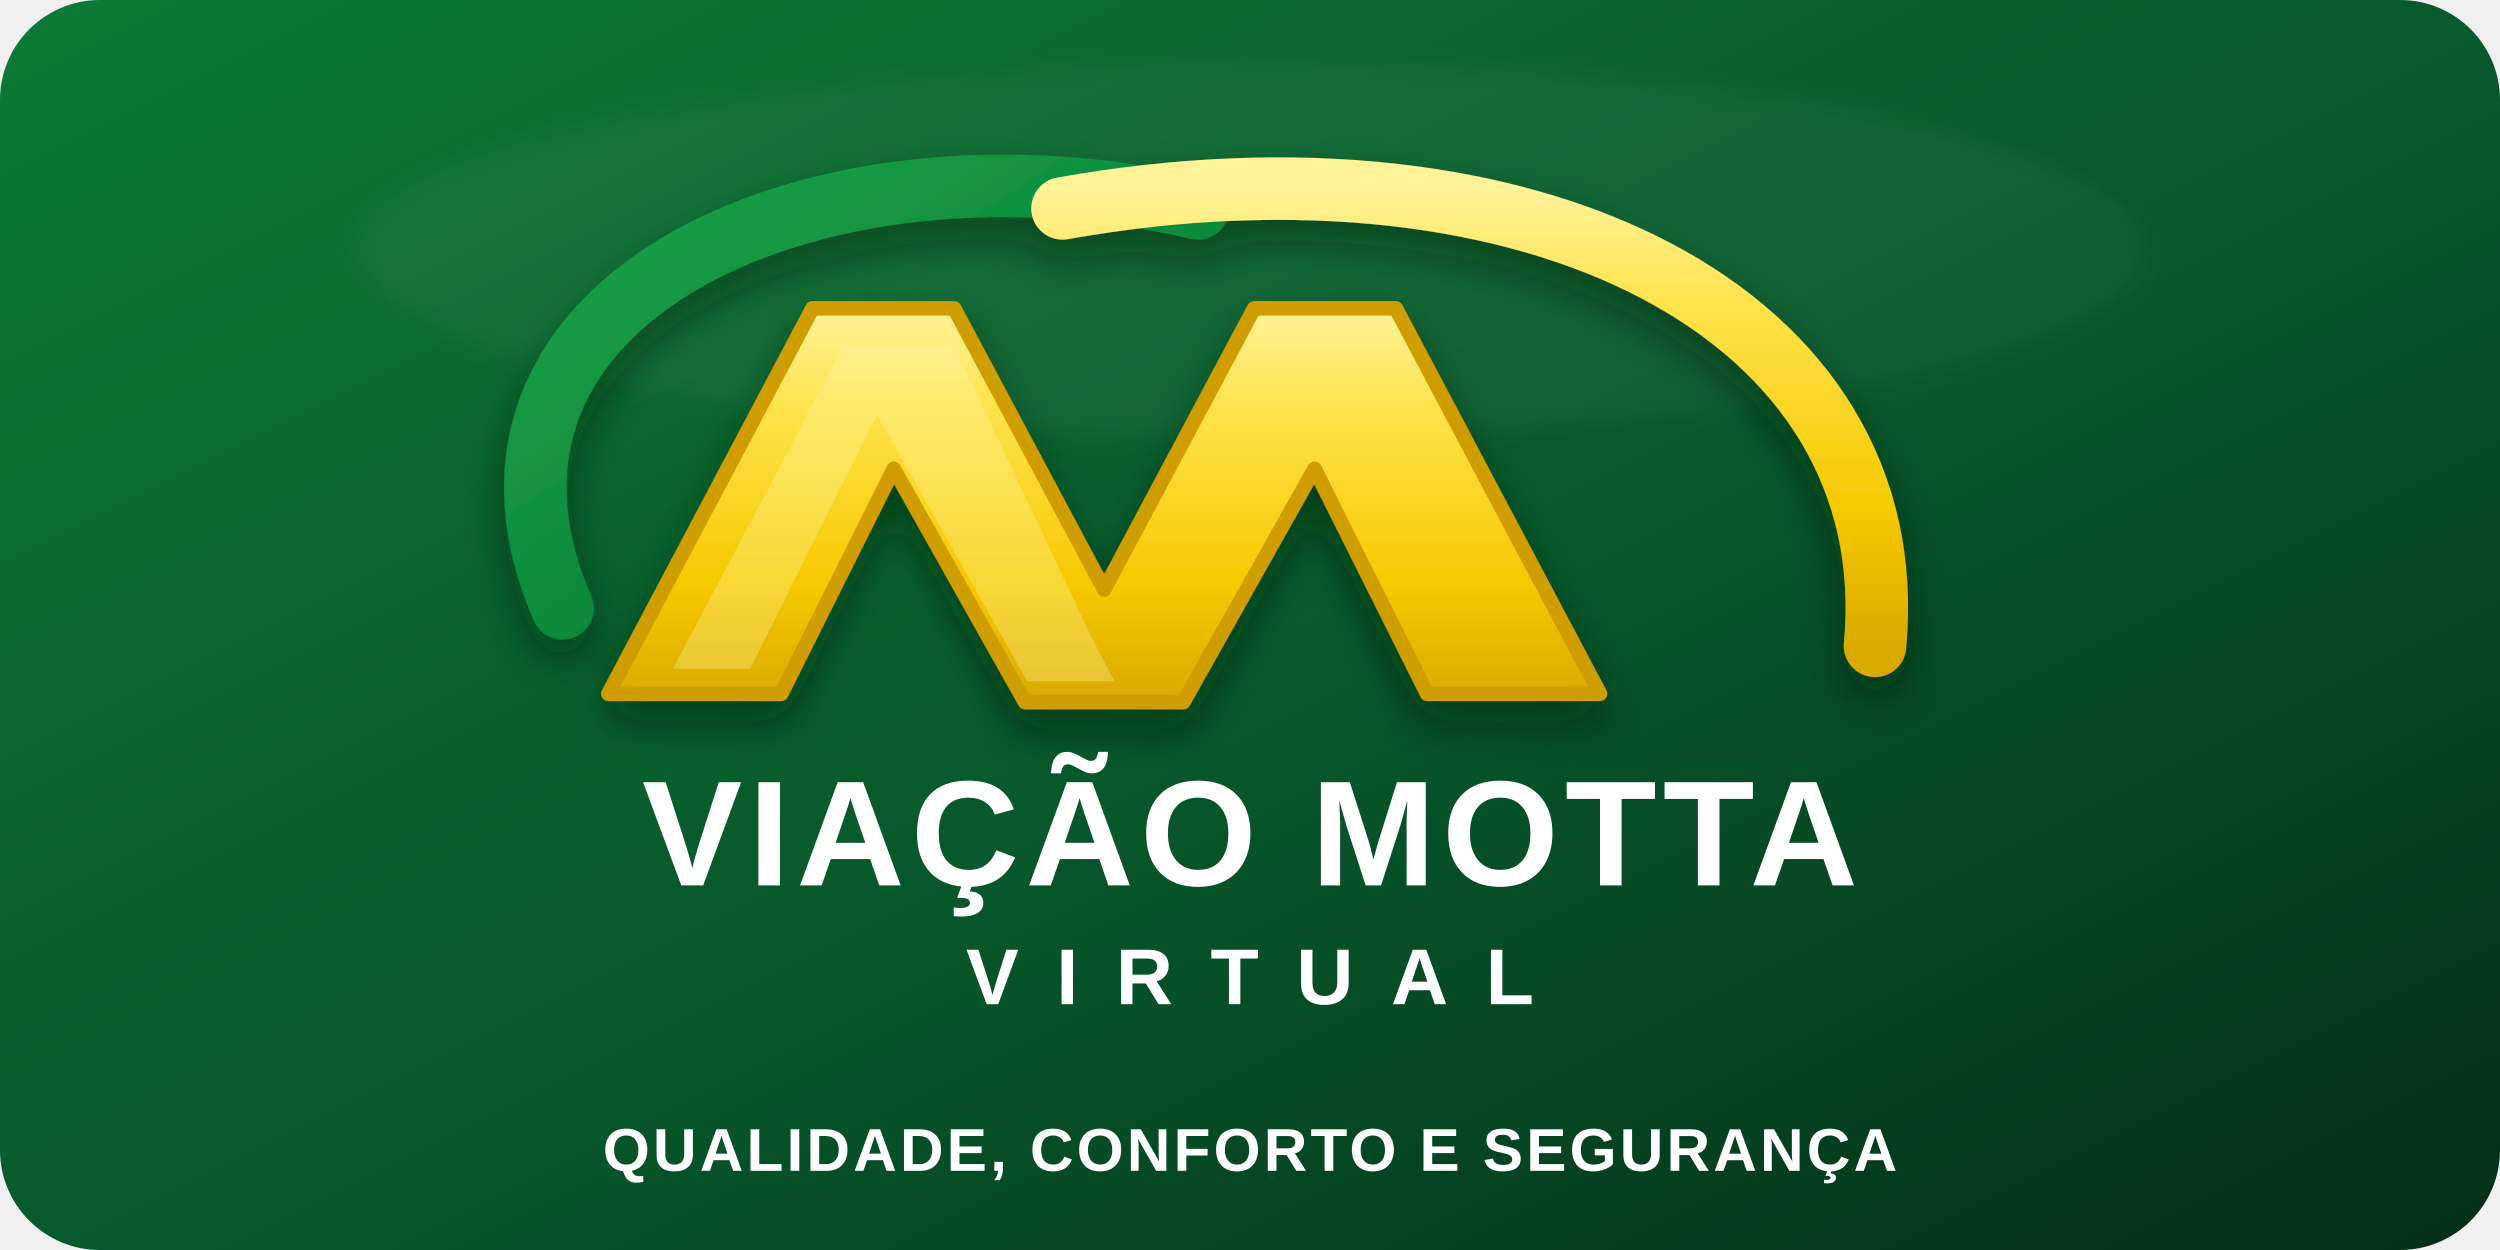
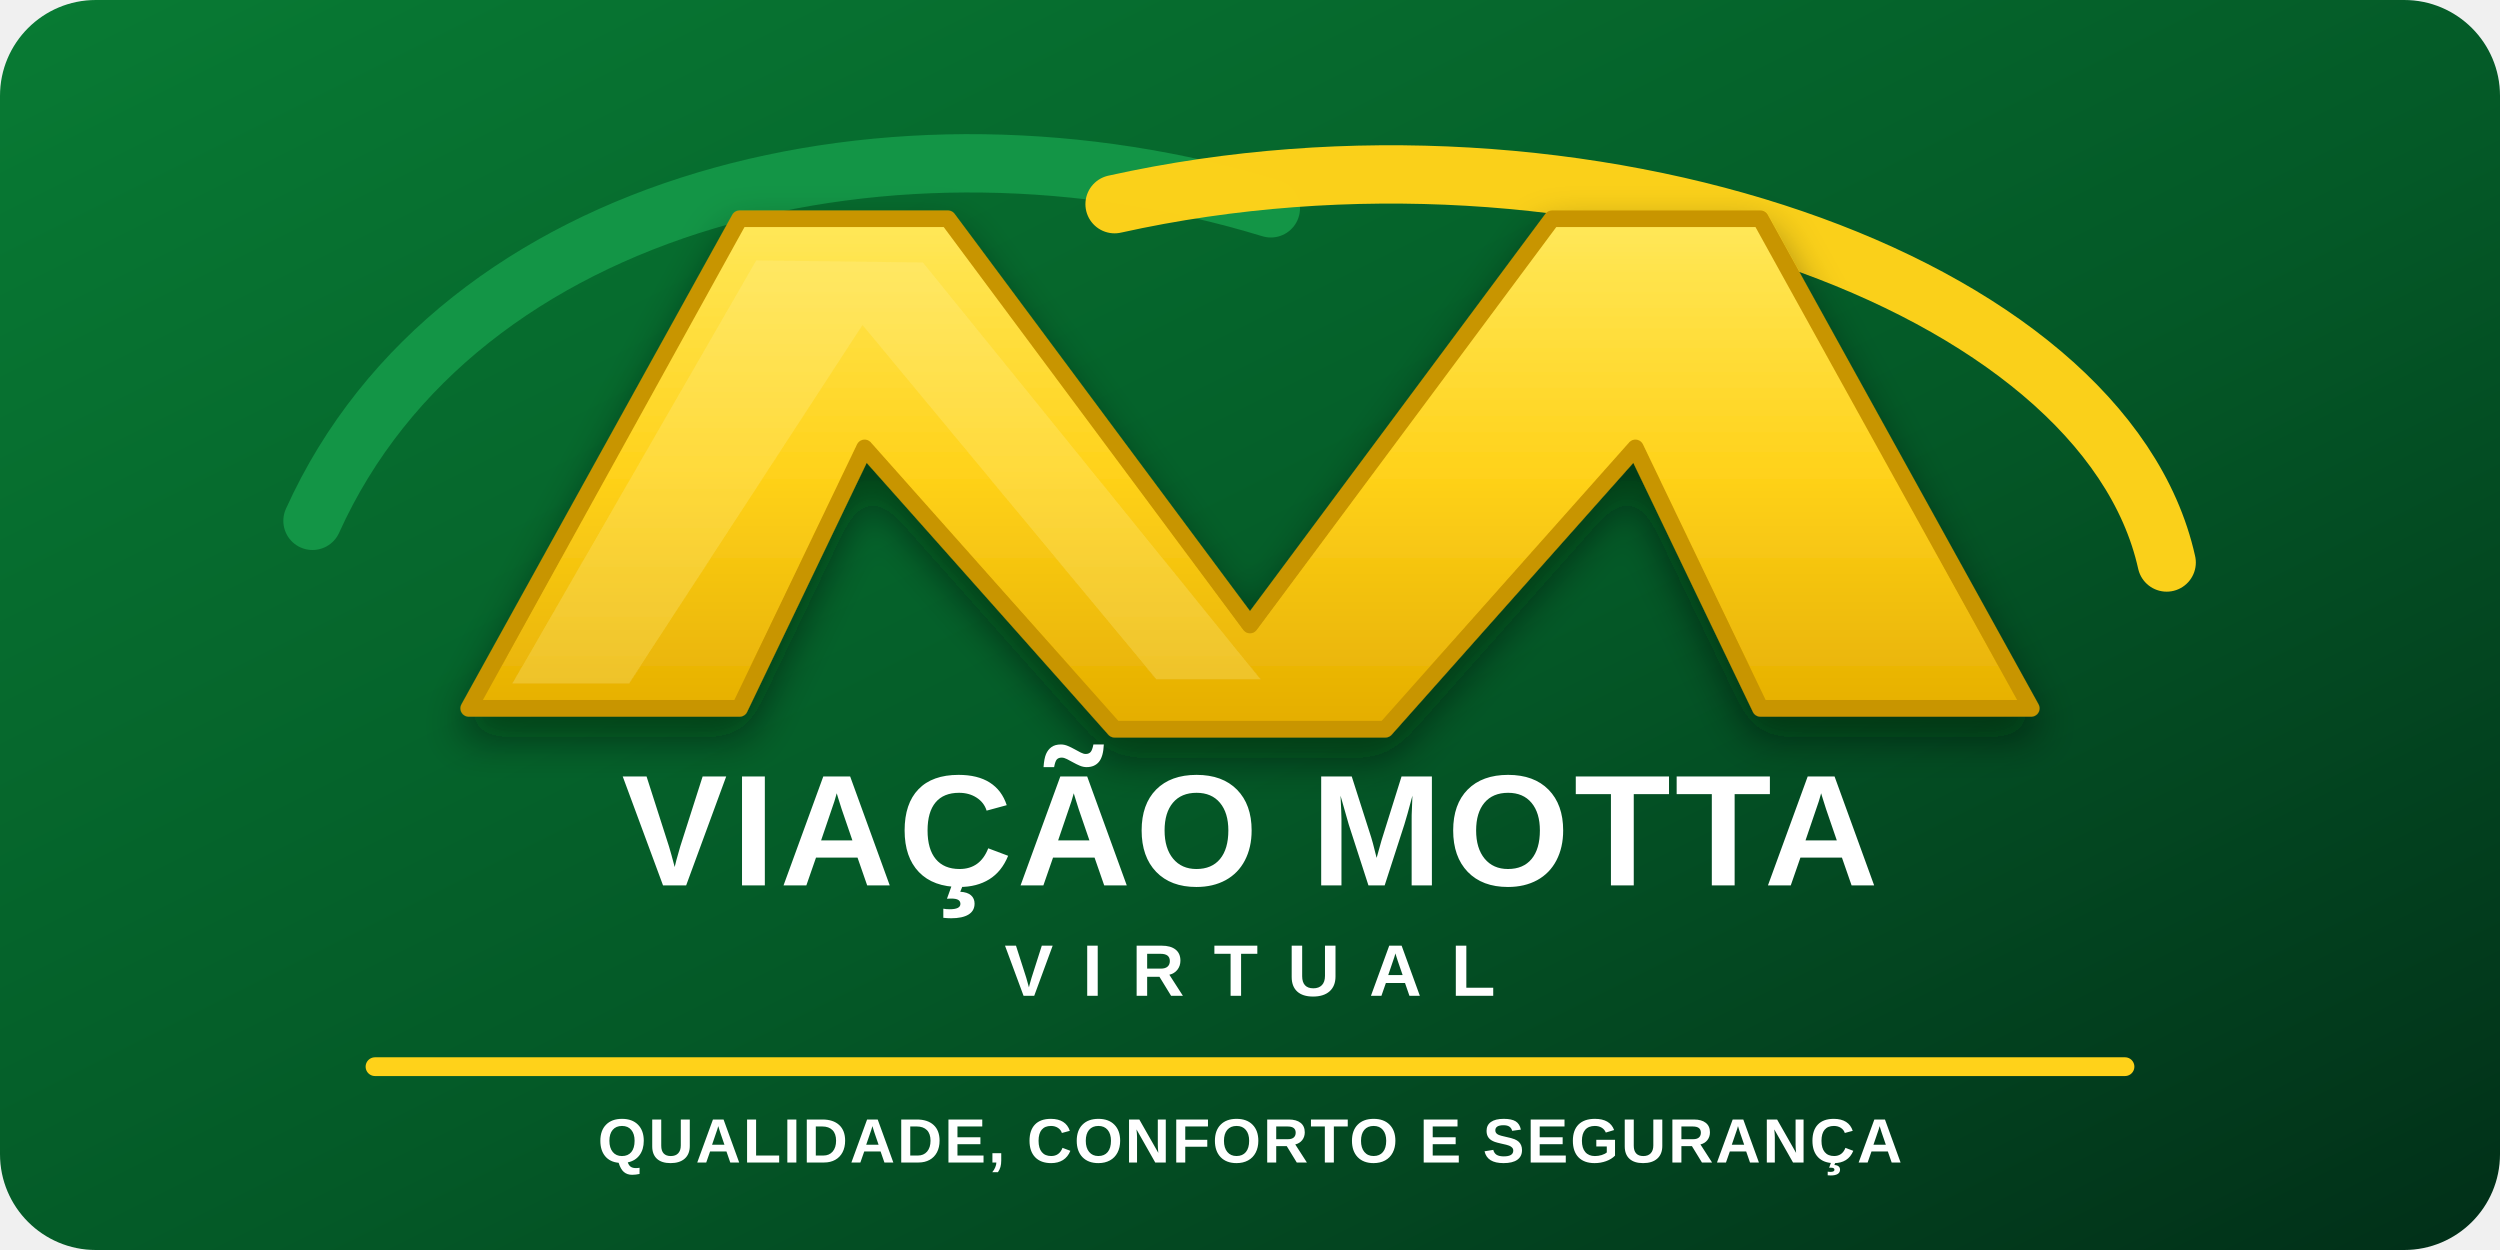
<svg xmlns="http://www.w3.org/2000/svg" viewBox="0 0 1200 600" role="img" aria-labelledby="title desc">
  <defs>
    <linearGradient id="bg" x1="0" y1="0" x2="1" y2="1">
-       <stop offset="0" stop-color="#0b7a35" />
-       <stop offset="0.55" stop-color="#07572a" />
-       <stop offset="1" stop-color="#032e18" />
+       <stop offset="0" stop-color="#087b34" />
+       <stop offset="0.55" stop-color="#045927" />
+       <stop offset="1" stop-color="#012f18" />
    </linearGradient>
    <linearGradient id="gold" x1="0" y1="0" x2="0" y2="1">
-       <stop offset="0" stop-color="#fff39a" />
-       <stop offset="0.25" stop-color="#ffe34c" />
-       <stop offset="0.7" stop-color="#f6c900" />
-       <stop offset="1" stop-color="#d9a900" />
-     </linearGradient>
-     <linearGradient id="greenStroke" x1="0" y1="0" x2="1" y2="1">
-       <stop offset="0" stop-color="#17a34a" />
-       <stop offset="1" stop-color="#08752f" />
+       <stop offset="0" stop-color="#ffe85a" />
+       <stop offset="0.5" stop-color="#ffd21a" />
+       <stop offset="1" stop-color="#e4ad00" />
    </linearGradient>
    <filter id="shadow" x="-20%" y="-20%" width="140%" height="140%">
-       <feDropShadow dx="0" dy="10" stdDeviation="10" flood-color="#00160b" flood-opacity="0.45" />
-     </filter>
-     <filter id="soft" x="-20%" y="-20%" width="140%" height="140%">
-       <feGaussianBlur stdDeviation="5" />
+       <feDropShadow dx="0" dy="10" stdDeviation="10" flood-color="#00160b" flood-opacity="0.48" />
    </filter>
  </defs>
-   <rect width="1200" height="600" rx="48" fill="url(#bg)" />
-   <ellipse cx="600" cy="120" rx="430" ry="90" fill="#ffffff" opacity="0.04" filter="url(#soft)" />
+   <rect width="1200" height="600" rx="46" fill="url(#bg)" />
+   <path d="M150 250C220 95 430 45 610 100" fill="none" stroke="#149747" stroke-width="28" stroke-linecap="round" opacity="0.95" />
+   <path d="M535 98C760 48 1010 135 1040 270" fill="none" stroke="#ffd21a" stroke-width="28" stroke-linecap="round" opacity="0.98" />
  <g filter="url(#shadow)">
-     <path d="M270 292C205 142 395 58 575 100" fill="none" stroke="url(#greenStroke)" stroke-width="30" stroke-linecap="round" />
-     <path d="M510 100C735 60 915 150 900 310" fill="none" stroke="url(#gold)" stroke-width="30" stroke-linecap="round" />
-     <path d="M292 333L390 148h68l72 135 72-135h68l98 185h-83l-54-108-63 112h-76l-63-112-54 108z" fill="url(#gold)" stroke="#cf9d00" stroke-width="7" stroke-linejoin="round" />
-     <path d="M405 166l-82 155h37l61-122 72 128h42l-11-21-66-140z" fill="#fff7b2" opacity="0.3" />
+     <path d="M225 340L355 105H455L600 300L745 105H845L975 340H845L785 215L665 350H535L415 215L355 340Z" fill="url(#gold)" stroke="#c89500" stroke-width="8" stroke-linejoin="round" />
+     <path d="M363 125L246 328H302L414 156L555 326H605L443 126Z" fill="#fff2a3" opacity="0.24" />
  </g>
-   <text x="600" y="425" text-anchor="middle" fill="#ffffff" font-family="Arial,Helvetica,sans-serif" font-size="72" font-weight="900" letter-spacing="3">VIAÇÃO MOTTA</text>
-   <text x="600" y="482" text-anchor="middle" fill="#ffffff" font-family="Arial,Helvetica,sans-serif" font-size="38" font-weight="800" letter-spacing="18">VIRTUAL</text>
-   <line x1="210" y1="520" x2="990" y2="520" stroke="url(#gold)" stroke-width="8" stroke-linecap="round" />
-   <text x="600" y="562" text-anchor="middle" fill="#ffffff" font-family="Arial,Helvetica,sans-serif" font-size="29" font-weight="800" letter-spacing="1.5">QUALIDADE, CONFORTO E SEGURANÇA</text>
+   <text x="600" y="425" text-anchor="middle" fill="#fff" font-family="Arial Black,Arial,Helvetica,sans-serif" font-size="76" font-weight="900" letter-spacing="2">VIAÇÃO MOTTA</text>
+   <text x="600" y="478" text-anchor="middle" fill="#fff" font-family="Arial,Helvetica,sans-serif" font-size="35" font-weight="800" letter-spacing="14">VIRTUAL</text>
+   <line x1="180" y1="512" x2="1020" y2="512" stroke="#ffd21a" stroke-width="9" stroke-linecap="round" />
+   <text x="600" y="558" text-anchor="middle" fill="#fff" font-family="Arial,Helvetica,sans-serif" font-size="30" font-weight="800" letter-spacing="1">QUALIDADE, CONFORTO E SEGURANÇA</text>
</svg>
